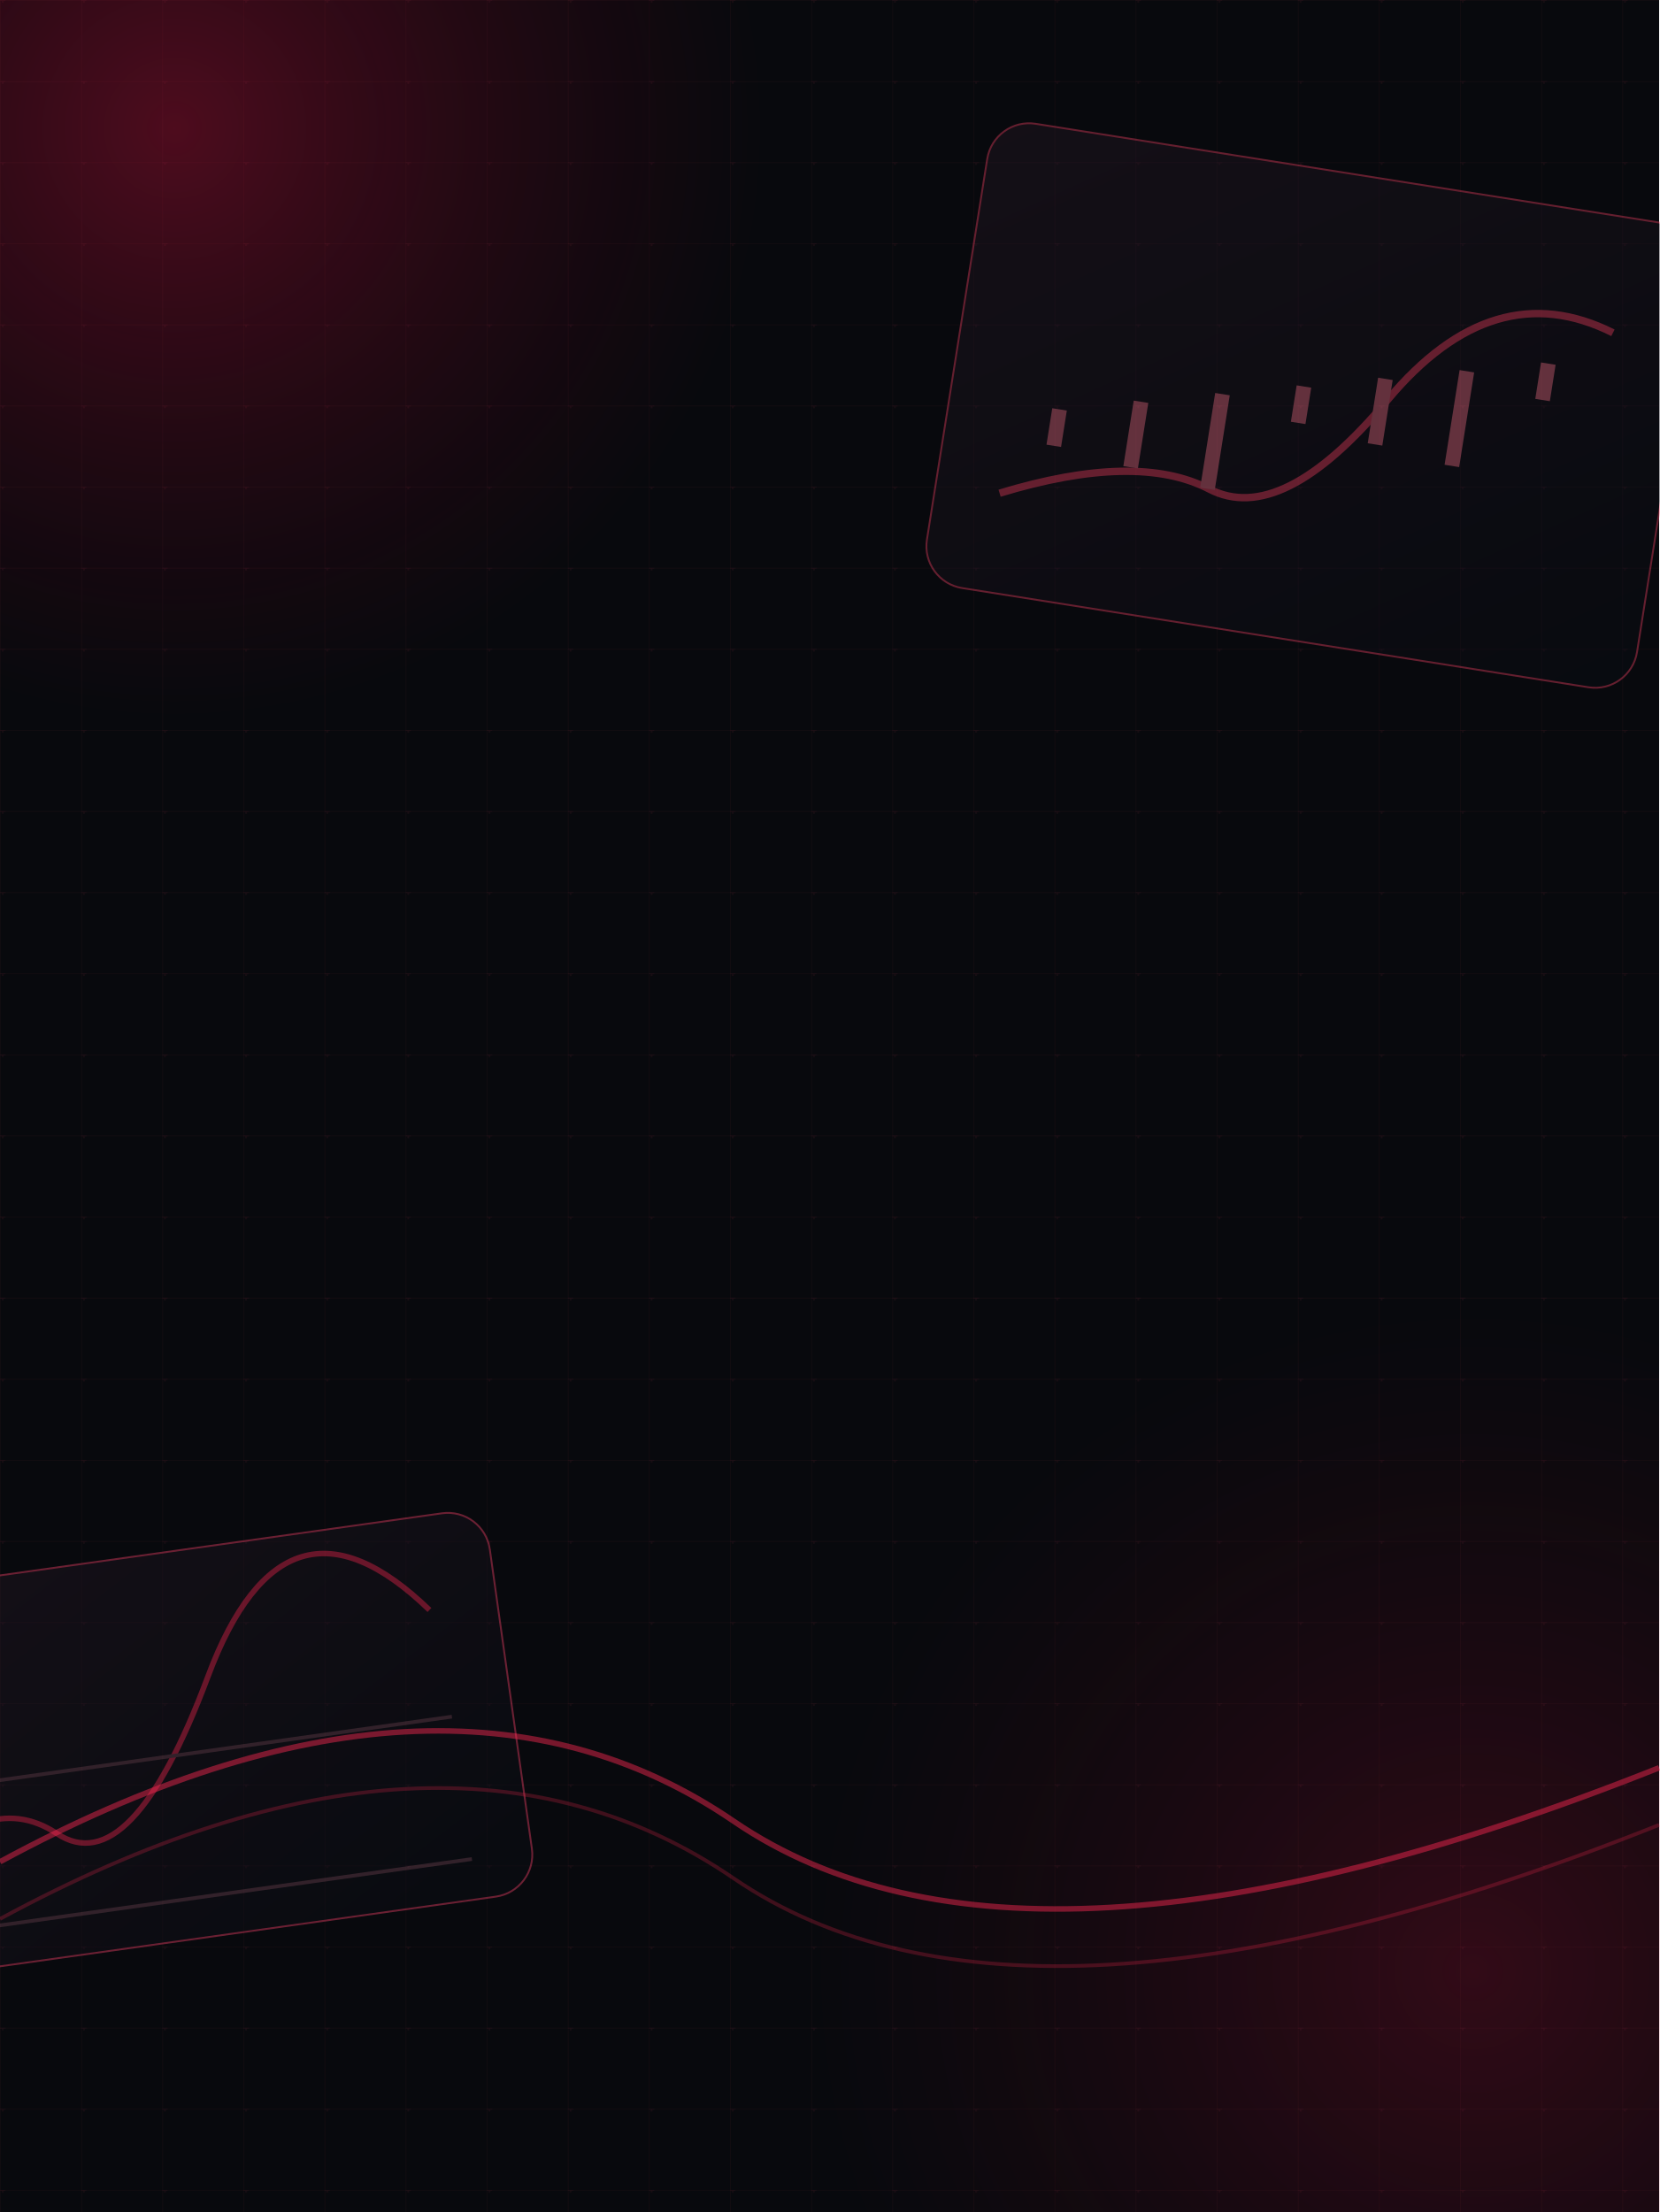
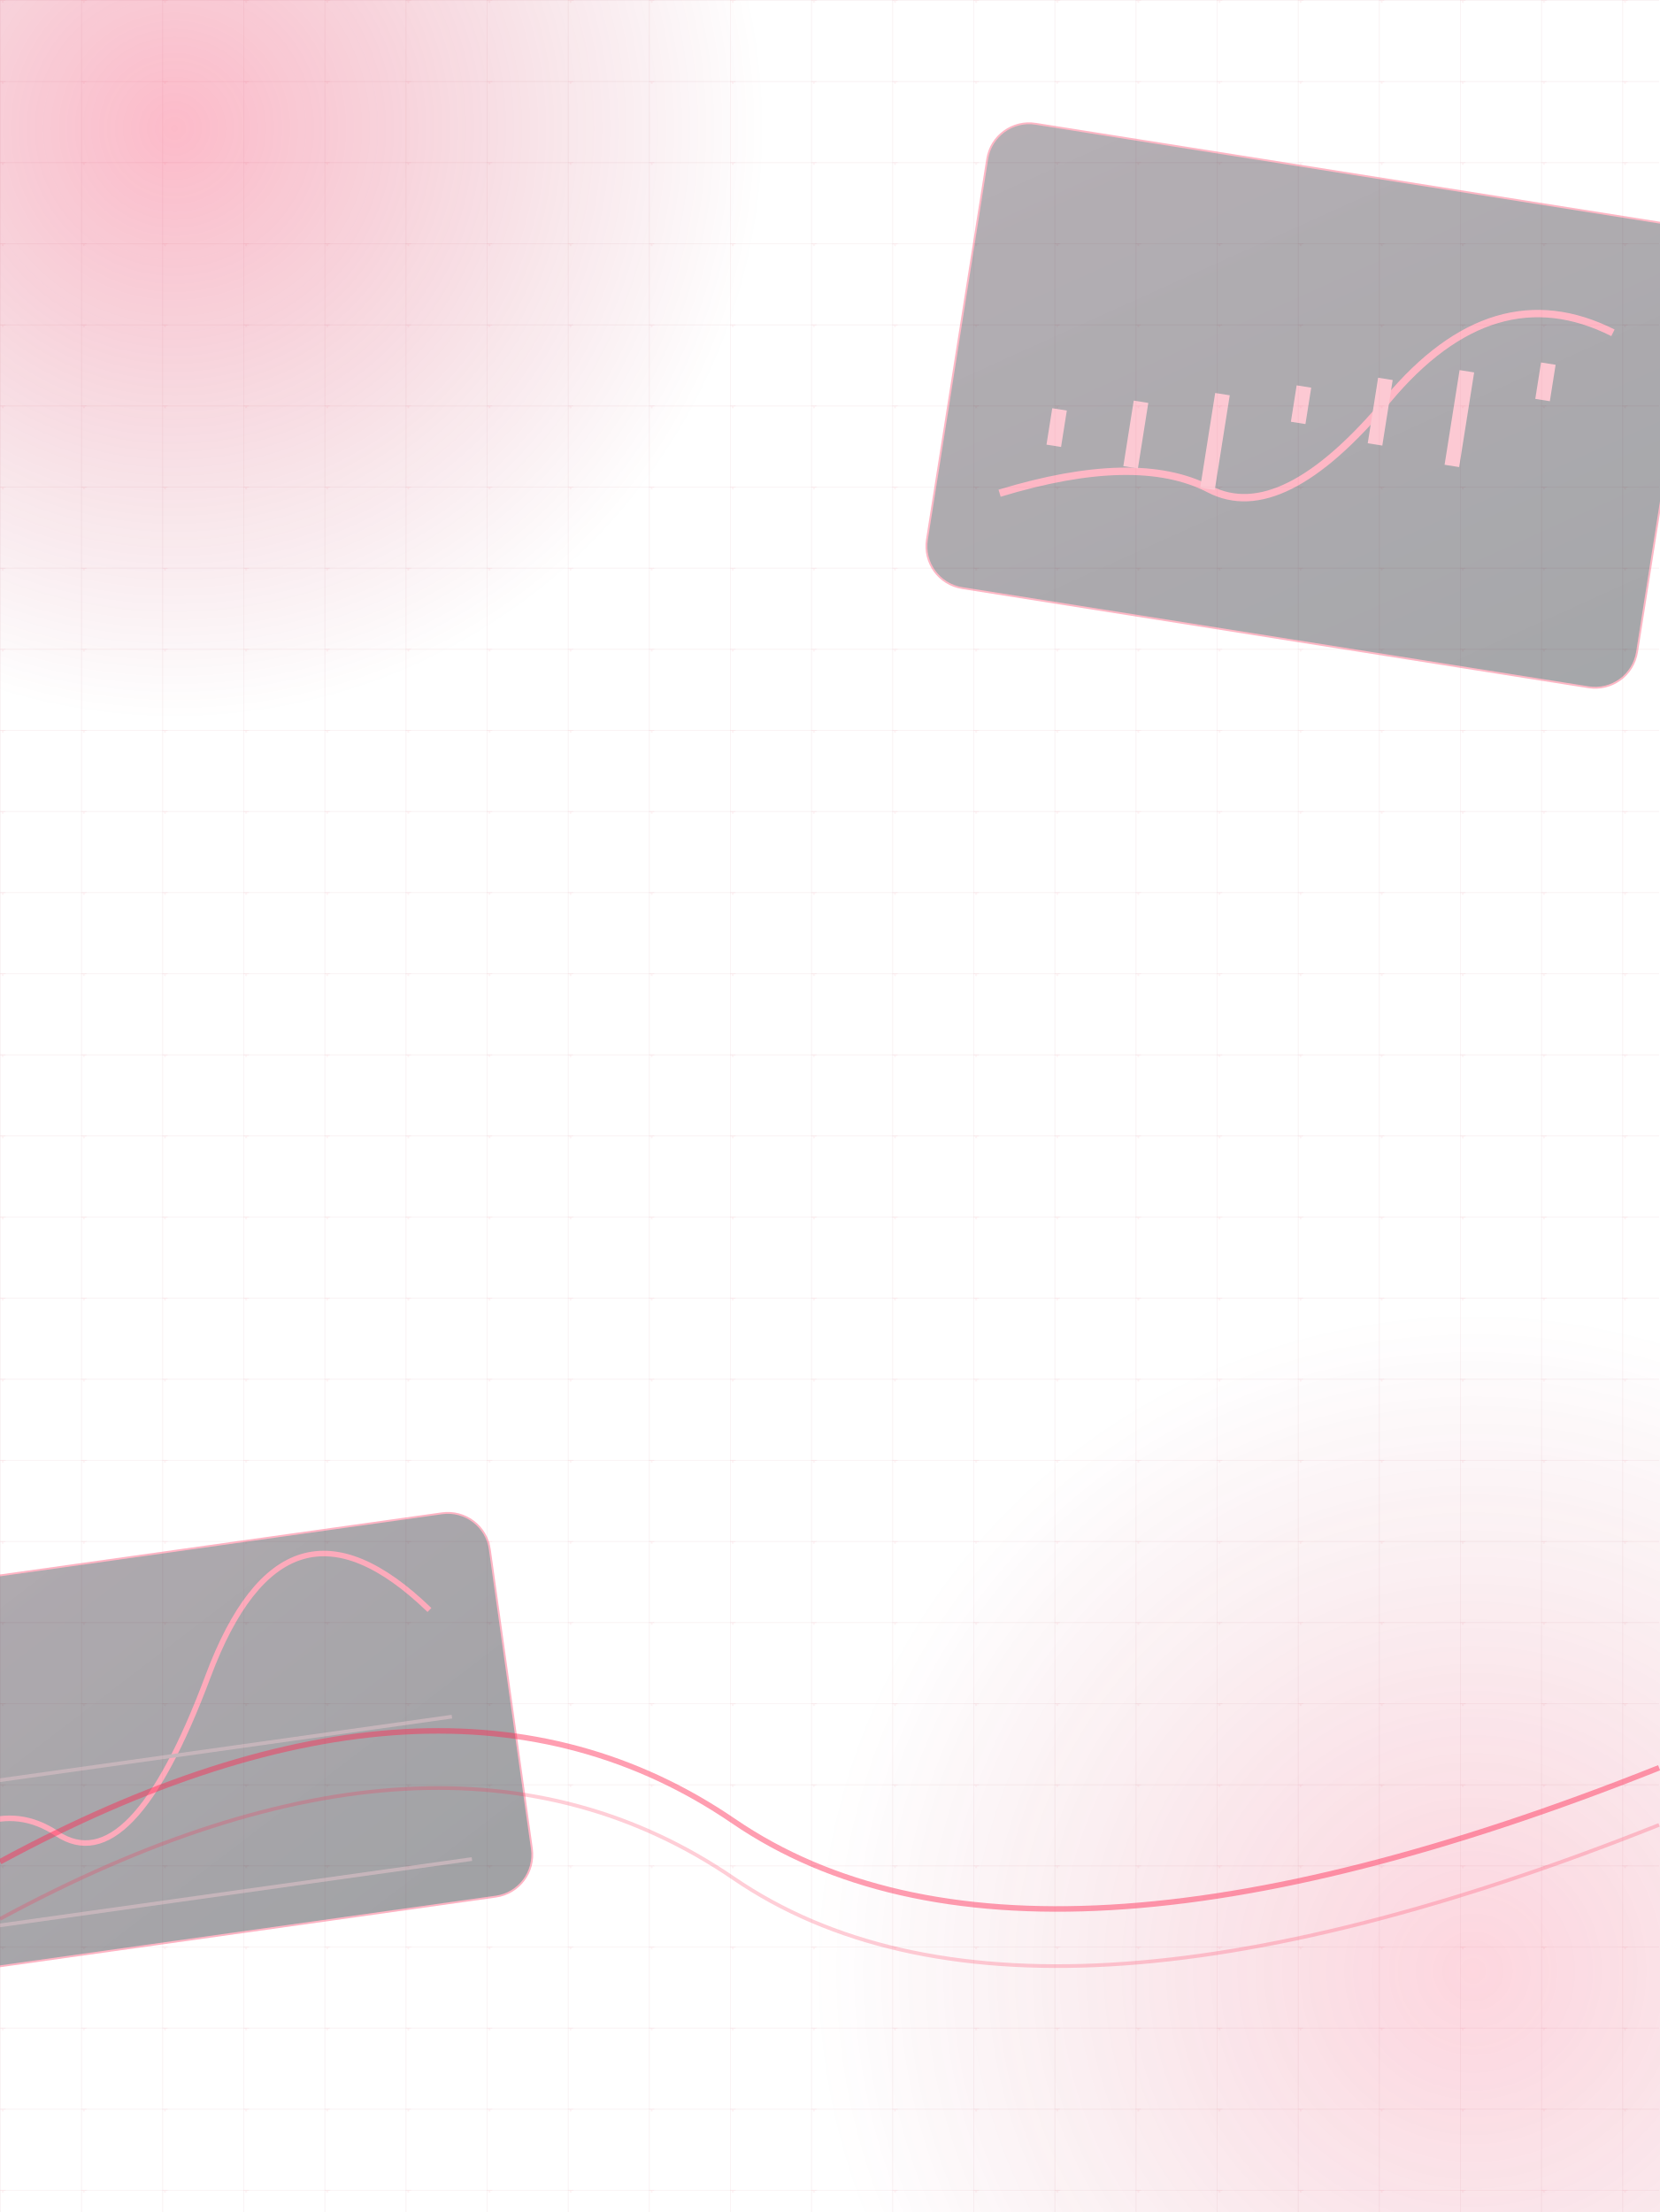
<svg xmlns="http://www.w3.org/2000/svg" width="900" height="1200" viewBox="0 0 900 1200" role="img" aria-labelledby="t d">
  <defs>
    <linearGradient id="bg" x2="1" y2=".8">
      <stop stop-color="#130b12" />
      <stop offset=".55" stop-color="#090b10" />
      <stop offset="1" stop-color="#180912" />
    </linearGradient>
    <linearGradient id="red" x1=".1" y1="0" x2=".8" y2="1">
      <stop stop-color="#ff617b" />
      <stop offset=".5" stop-color="#e80b38" />
      <stop offset="1" stop-color="#900c2b" />
    </linearGradient>
    <linearGradient id="glass" x2="1" y2="1">
      <stop stop-color="#2b1a29" stop-opacity=".92" />
      <stop offset="1" stop-color="#080c14" stop-opacity=".96" />
    </linearGradient>
    <radialGradient id="glow">
      <stop stop-color="#f71447" stop-opacity=".29" />
      <stop offset="1" stop-color="#a00029" stop-opacity="0" />
    </radialGradient>
    <filter id="blur">
      <feGaussianBlur stdDeviation="24" />
    </filter>
    <filter id="soft">
      <feGaussianBlur stdDeviation="9" />
    </filter>
    <pattern id="grid" width="44" height="44" patternUnits="userSpaceOnUse">
      <path d="M44 0H0V44" fill="none" stroke="#9b3346" stroke-width=".6" opacity=".2" />
      <path d="M0 0h3m-1.5-1.5v3" stroke="#e94762" opacity=".14" />
    </pattern>
  </defs>
-   <rect width="900" height="1200" fill="#08090d" />
+   <rect width="900" height="1200" fill="none" />
  <rect width="900" height="1200" fill="url(#grid)" opacity=".45" />
  <circle cx="95" cy="70" r="320" fill="url(#glow)" />
  <circle cx="800" cy="1070" r="360" fill="url(#glow)" opacity=".6" />
  <g transform="translate(515 90) rotate(9 180 140)" opacity=".38">
    <rect width="390" height="255" rx="23" fill="url(#glass)" stroke="#fc4267" />
    <path d="M35 201Q105 167 147 181T235 118T350 63" fill="none" stroke="#fc4267" stroke-width="4" />
    <path d="M60 151v20" stroke="#f6728c" stroke-width="8" />
    <path d="M103 140v36" stroke="#f6728c" stroke-width="8" />
    <path d="M146 129v52" stroke="#f6728c" stroke-width="8" />
    <path d="M189 118v20" stroke="#f6728c" stroke-width="8" />
    <path d="M232 107v36" stroke="#f6728c" stroke-width="8" />
    <path d="M275 96v52" stroke="#f6728c" stroke-width="8" />
    <path d="M318 85v20" stroke="#f6728c" stroke-width="8" />
  </g>
  <g transform="translate(-95 848) rotate(-8 150 110)" opacity=".4">
    <rect width="375" height="210" rx="23" fill="url(#glass)" stroke="#ff446c" />
    <path d="M30 163Q85 111 121 143T214 70T338 51" fill="none" stroke="#fa2a54" stroke-width="3" />
    <path d="M28 188H342M28 110H342" stroke="#714754" stroke-width="2" />
  </g>
  <path d="M0 1010Q240 880 398 988T900 959" stroke="#ff2952" stroke-opacity=".45" stroke-width="3" fill="none" />
  <path d="M0 1041Q240 911 398 1019T900 990" stroke="#ff2952" stroke-opacity=".23" stroke-width="2" fill="none" />
</svg>
